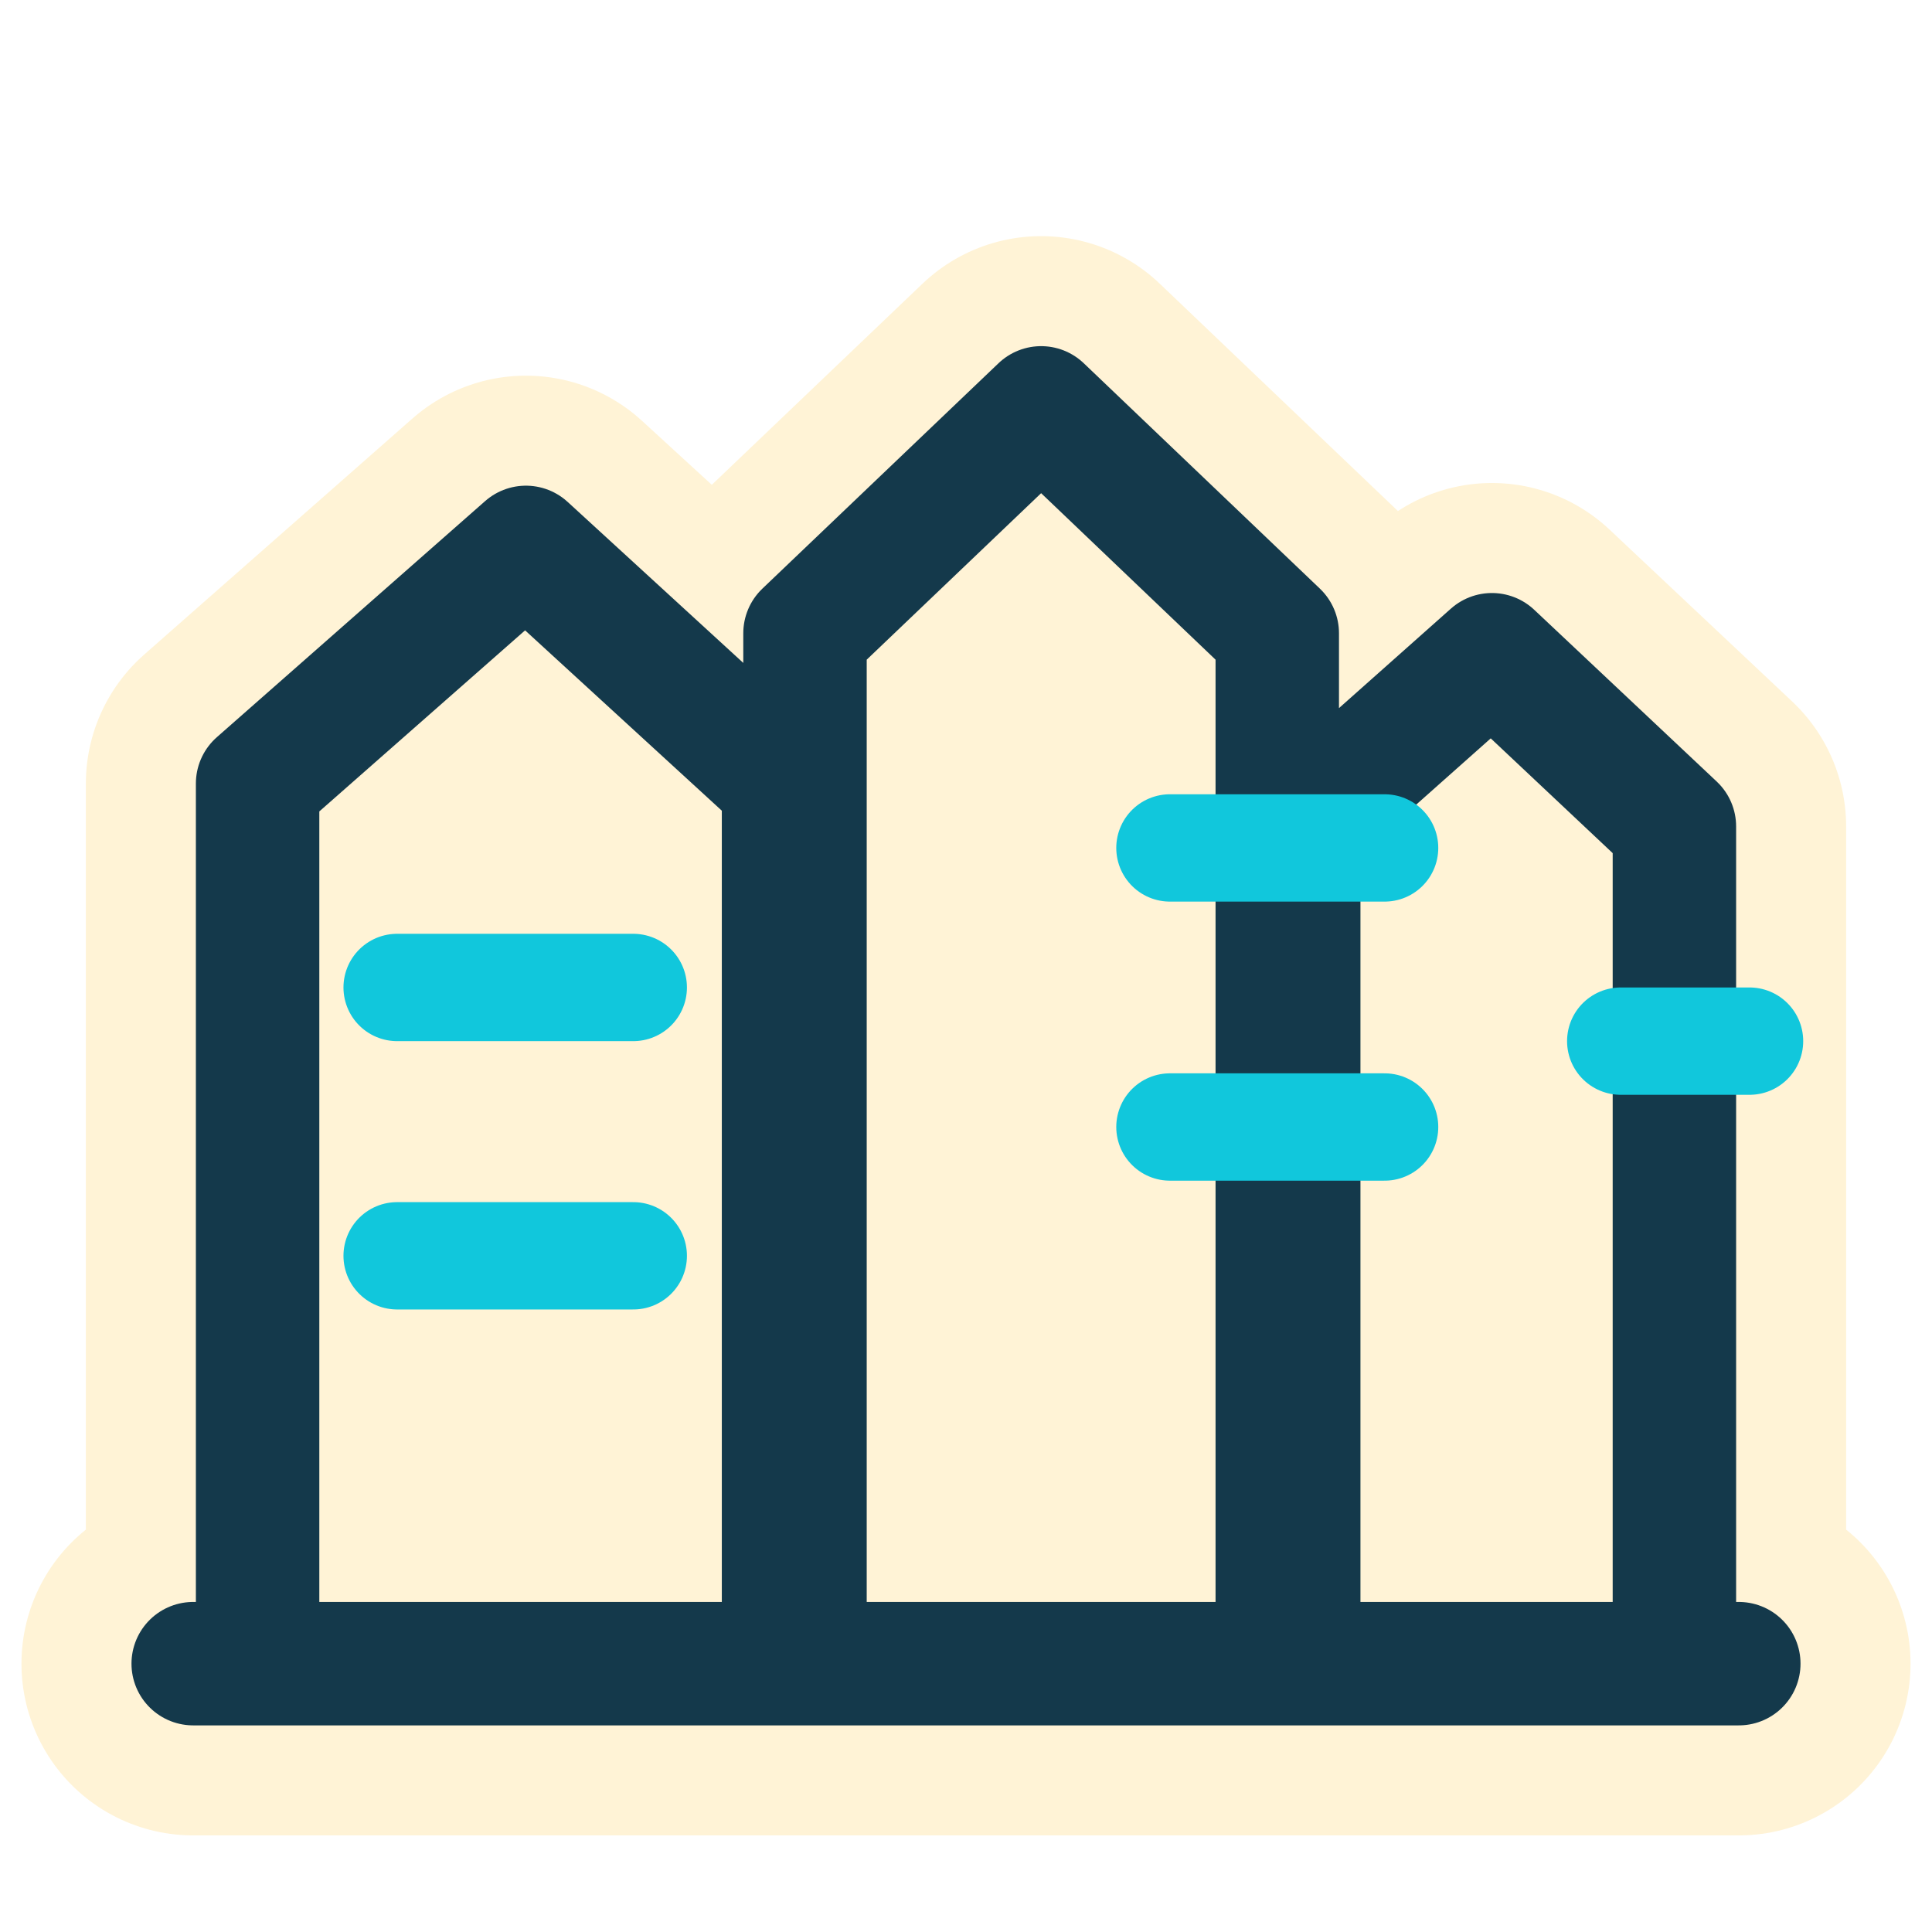
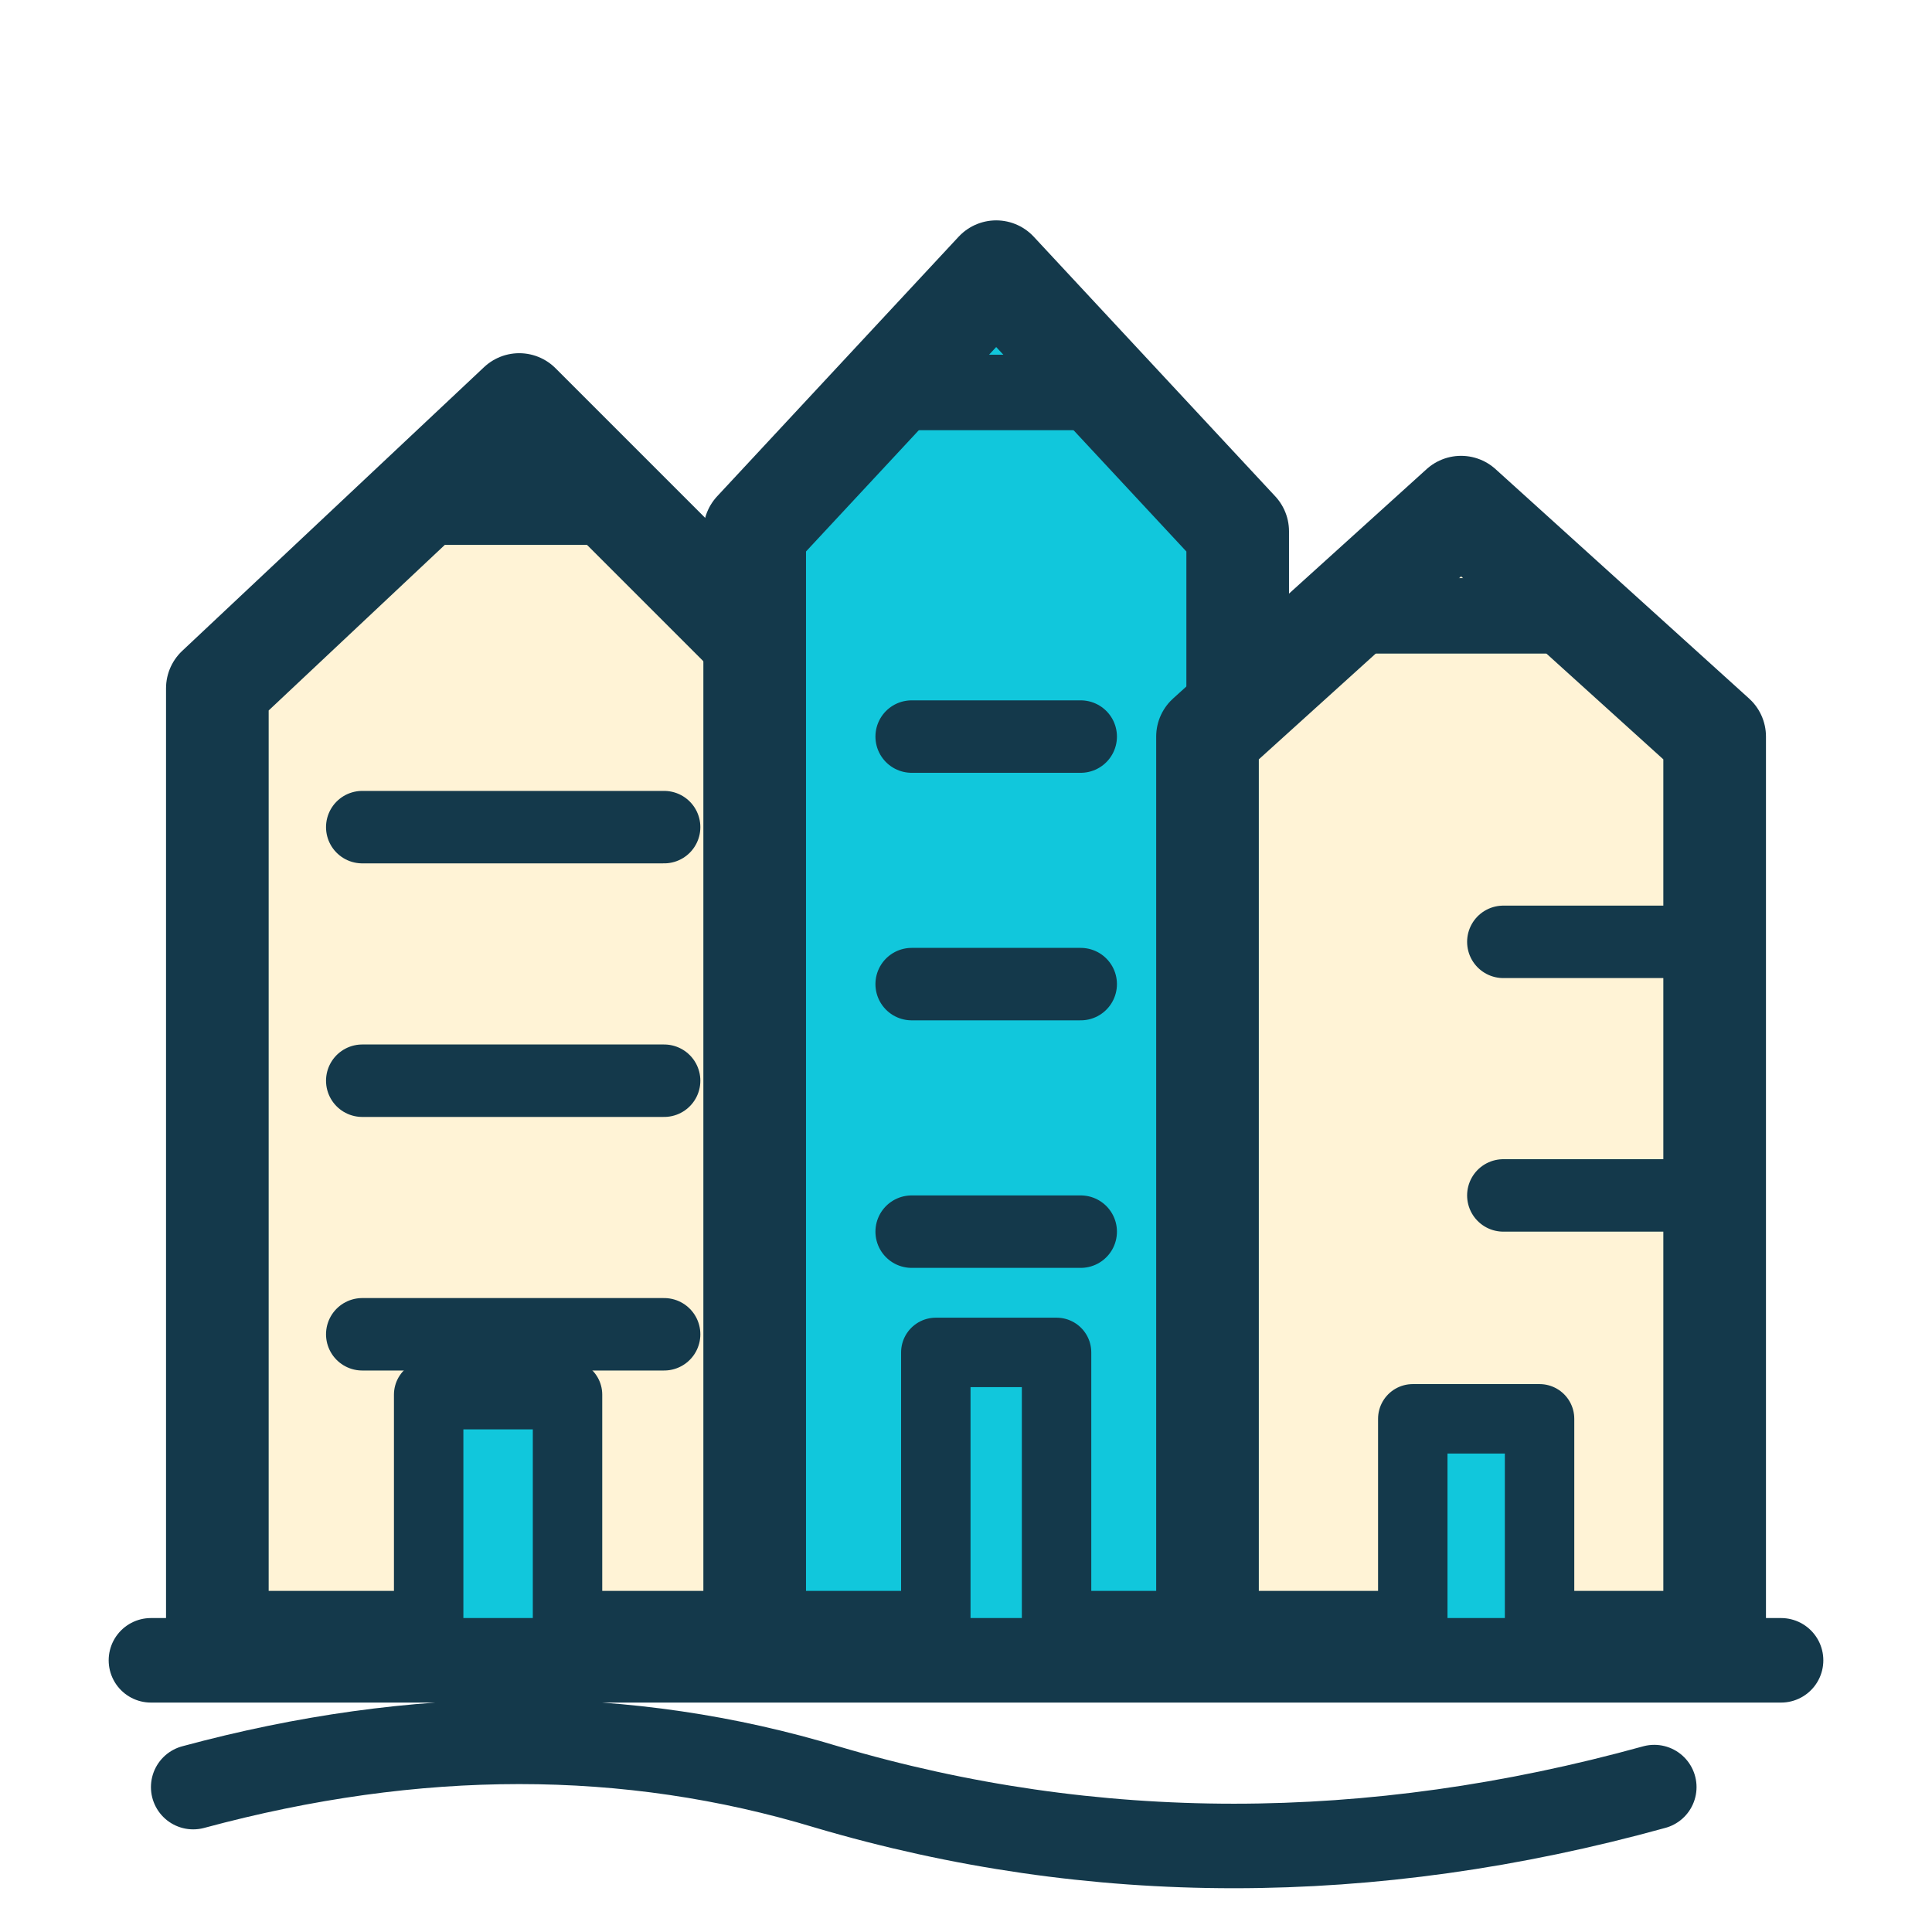
- <svg xmlns="http://www.w3.org/2000/svg" viewBox="0 0 18 18">
-   <g stroke-linecap="round" stroke-linejoin="round">
-     <path d="M2.4 15.3V7.3l2.5-2.2 2.4 2.2v8m.2 0V5.9l2.2-2.1 2.2 2.1v9.4m.2 0V7.7l1.8-1.6 1.7 1.6v7.6M1.8 15.5h14.4" fill="#fff3d6" stroke="#fff3d6" stroke-width="3.2" />
-     <path d="M2.4 15.3V7.3l2.5-2.2 2.4 2.2v8m.2 0V5.9l2.2-2.1 2.2 2.1v9.4m.2 0V7.7l1.8-1.6 1.7 1.6v7.6M1.8 15.5h14.4" fill="#fff3d6" stroke="#14394b" stroke-width="1.15" />
-     <path d="M3.7 9.2h2.2m-2.2 2.5h2.2m5-3.8h2m-2 2.6h2m2.2-.8h1.2" fill="none" stroke="#11c7dc" stroke-width="1" />
+ <svg xmlns="http://www.w3.org/2000/svg" viewBox="0 0 32 32" role="img" aria-label="Casas de canal de Ámsterdam">
+   <g stroke="#14394b" stroke-linecap="round" stroke-linejoin="round">
+     <path d="M3.6 27.2V11.4l5-4.7 4.7 4.7v15.8H3.6Z" fill="#fff3d6" stroke-width="1.7" />
+     <path d="M12.5 27.2V8.8l4-4.3 4 4.3v18.4h-8Z" fill="#11c7dc" stroke-width="1.7" />
+     <path d="M20 27.2V12.2l4.2-3.8 4.2 3.8v15H20Z" fill="#fff3d6" stroke-width="1.7" />
+     <path d="M6 13.7h5m-5 4.2h5m-5 4.2h5m4.1-9.9h2.8m-2.8 4.1h2.8m-2.8 4.1h2.8m7-4.8h3m-3 4.2h3" fill="none" stroke-width="1.2" />
+     <path d="M7.1 27.2v-4.1h2.3v4.1m6.1 0v-4.8h2v4.8m5.9 0v-3.7h2.1v3.7" fill="#11c7dc" stroke-width="1.15" />
+     <path d="M7.4 8.4h2.4M15.1 6.5h2.8M22.8 10.2h2.8" fill="none" stroke-width="1.25" />
+     <path d="M2.5 27.5h27M3.2 29.6c3.7-1 7.2-1 10.5 0 4.4 1.3 9 1.3 13.7 0" fill="none" stroke-width="1.4" />
  </g>
</svg>
